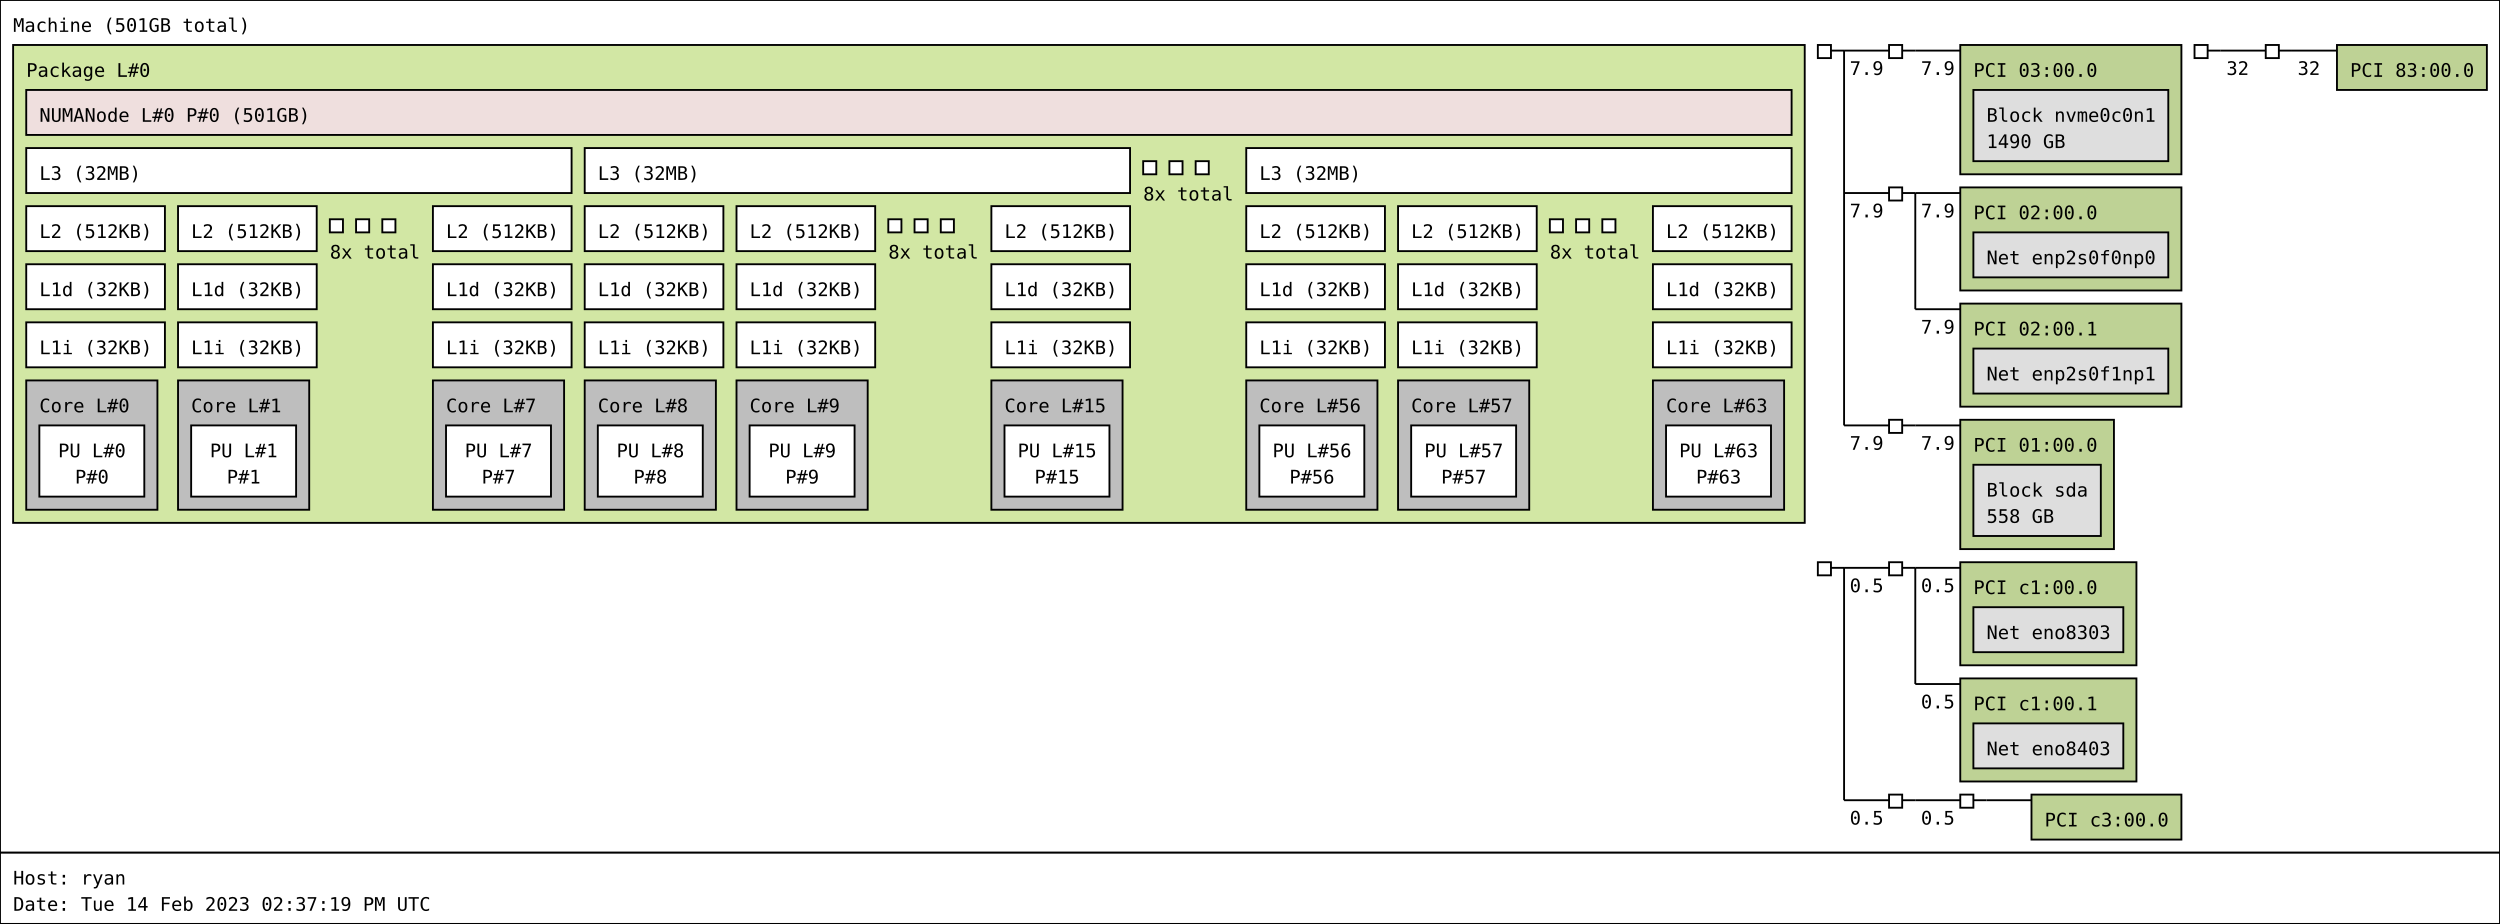
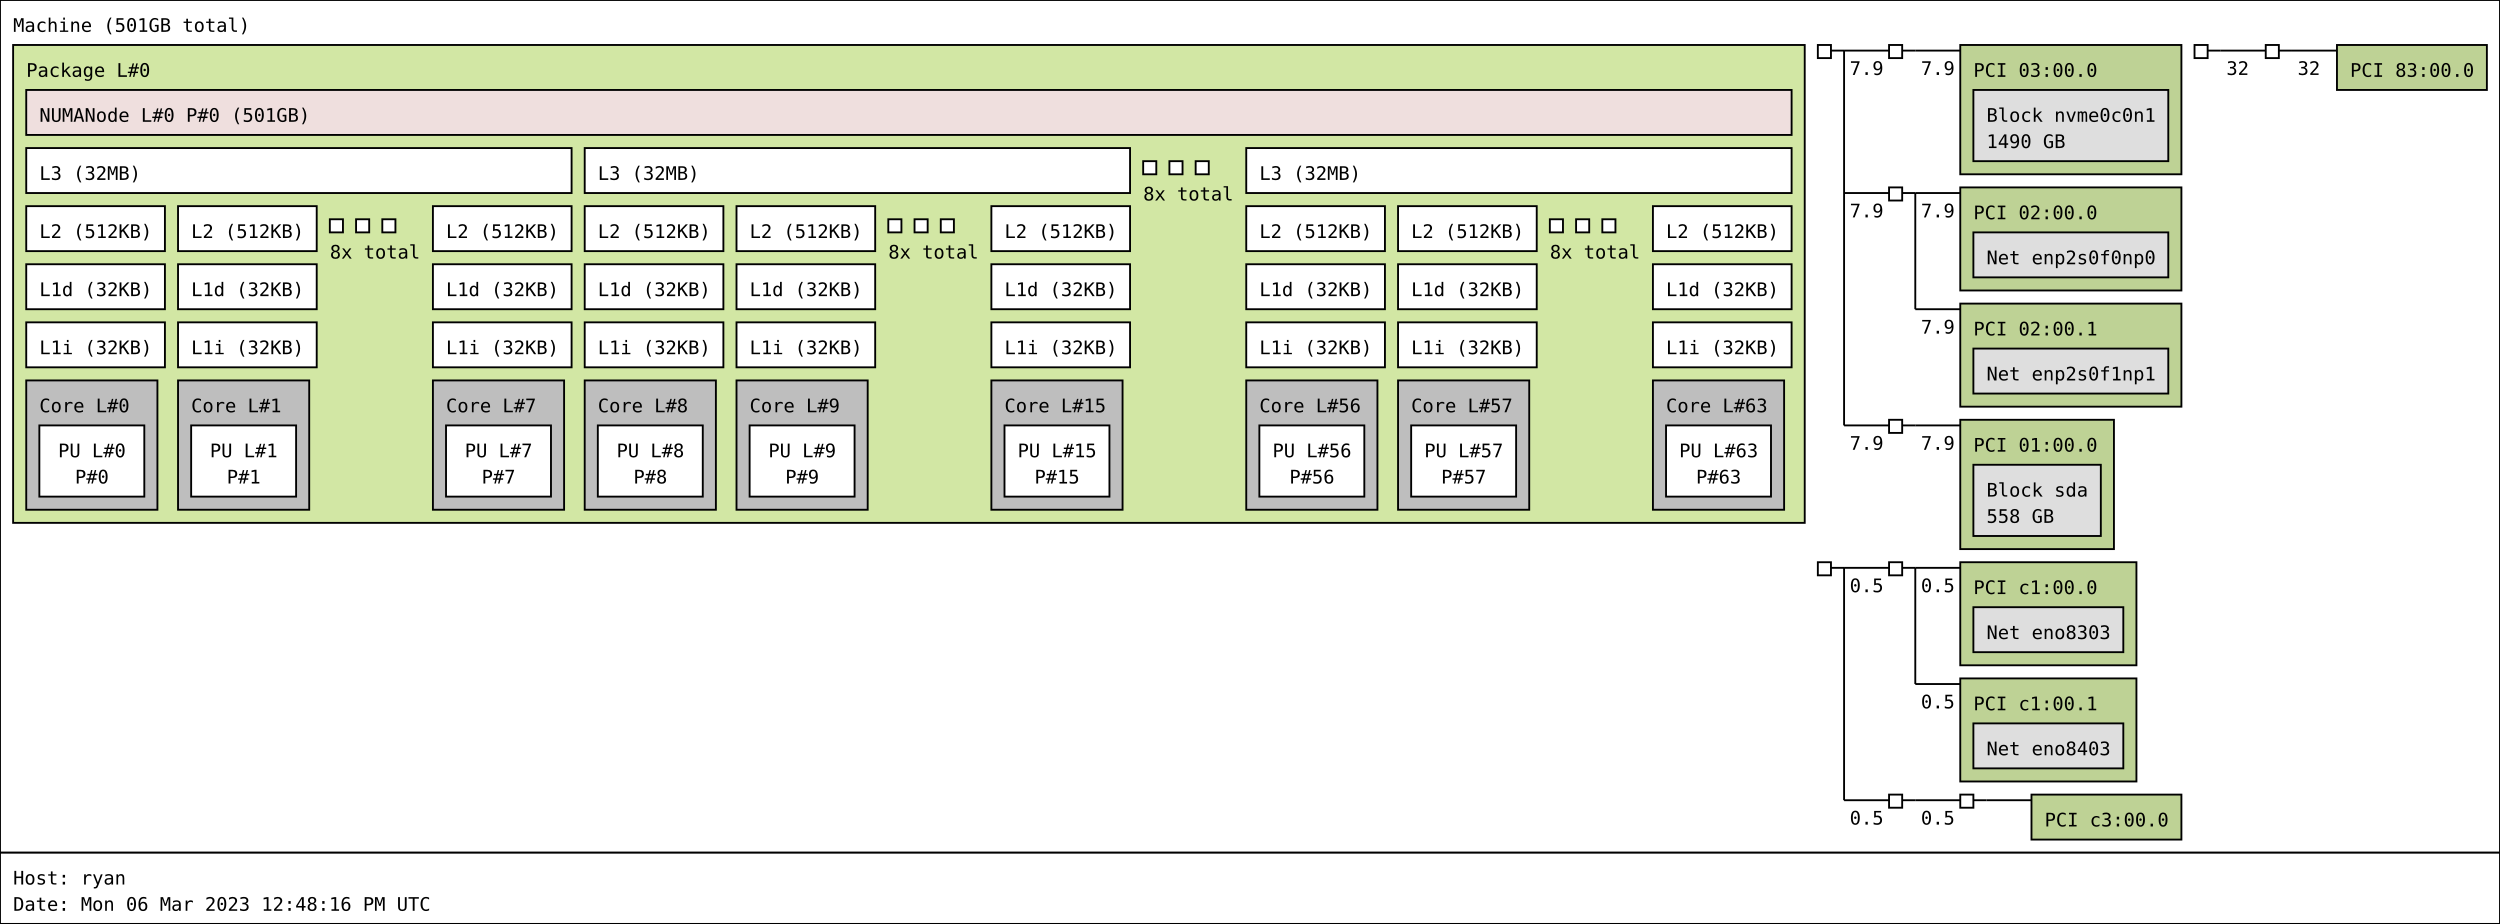
<svg xmlns="http://www.w3.org/2000/svg" width="1334px" height="493px" viewBox="0 0 1334px 493px" version="1.1">
  <rect id="Machine_0_rect" class="Machine" x="0" y="0" width="1334" height="455" fill="rgb(255,255,255)" stroke="rgb(0,0,0)" stroke-width="1" />
  <text id="Machine_0_text" class="Machine" font-family="Monospace" x="7" y="17" fill="rgb(0,0,0)" font-size="10px">Machine (501GB total)</text>
  <rect id="Package_0_rect" class="Package" x="7" y="24" width="956" height="255" fill="rgb(210,231,164)" stroke="rgb(0,0,0)" stroke-width="1" />
  <text id="Package_0_text" class="Package" font-family="Monospace" x="14" y="41" fill="rgb(0,0,0)" font-size="10px">Package L#0</text>
  <rect id="L3_0_rect" class="L3" x="14" y="79" width="291" height="24" fill="rgb(255,255,255)" stroke="rgb(0,0,0)" stroke-width="1" />
  <text id="L3_0_text" class="L3" font-family="Monospace" x="21" y="96" fill="rgb(0,0,0)" font-size="10px">L3 (32MB)</text>
  <rect id="L2_0_rect" class="L2" x="14" y="110" width="74" height="24" fill="rgb(255,255,255)" stroke="rgb(0,0,0)" stroke-width="1" />
  <text id="L2_0_text" class="L2" font-family="Monospace" x="21" y="127" fill="rgb(0,0,0)" font-size="10px">L2 (512KB)</text>
  <rect id="L1d_0_rect" class="L1d" x="14" y="141" width="74" height="24" fill="rgb(255,255,255)" stroke="rgb(0,0,0)" stroke-width="1" />
  <text id="L1d_0_text" class="L1d" font-family="Monospace" x="21" y="158" fill="rgb(0,0,0)" font-size="10px">L1d (32KB)</text>
  <rect id="L1i_0_rect" class="L1i" x="14" y="172" width="74" height="24" fill="rgb(255,255,255)" stroke="rgb(0,0,0)" stroke-width="1" />
  <text id="L1i_0_text" class="L1i" font-family="Monospace" x="21" y="189" fill="rgb(0,0,0)" font-size="10px">L1i (32KB)</text>
  <rect id="Core_0_rect" class="Core" x="14" y="203" width="70" height="69" fill="rgb(190,190,190)" stroke="rgb(0,0,0)" stroke-width="1" />
  <text id="Core_0_text" class="Core" font-family="Monospace" x="21" y="220" fill="rgb(0,0,0)" font-size="10px">Core L#0</text>
  <rect id="PU_0_rect" class="PU" x="21" y="227" width="56" height="38" fill="rgb(255,255,255)" stroke="rgb(0,0,0)" stroke-width="1" />
  <text id="PU_0_text" class="PU" font-family="Monospace" x="31" y="244" fill="rgb(0,0,0)" font-size="10px">PU L#0</text>
  <text id="PU_0_text_1" class="PU" font-family="Monospace" x="40" y="258" fill="rgb(0,0,0)" font-size="10px">P#0</text>
  <rect id="L2_1_rect" class="L2" x="95" y="110" width="74" height="24" fill="rgb(255,255,255)" stroke="rgb(0,0,0)" stroke-width="1" />
  <text id="L2_1_text" class="L2" font-family="Monospace" x="102" y="127" fill="rgb(0,0,0)" font-size="10px">L2 (512KB)</text>
  <rect id="L1d_1_rect" class="L1d" x="95" y="141" width="74" height="24" fill="rgb(255,255,255)" stroke="rgb(0,0,0)" stroke-width="1" />
  <text id="L1d_1_text" class="L1d" font-family="Monospace" x="102" y="158" fill="rgb(0,0,0)" font-size="10px">L1d (32KB)</text>
  <rect id="L1i_1_rect" class="L1i" x="95" y="172" width="74" height="24" fill="rgb(255,255,255)" stroke="rgb(0,0,0)" stroke-width="1" />
  <text id="L1i_1_text" class="L1i" font-family="Monospace" x="102" y="189" fill="rgb(0,0,0)" font-size="10px">L1i (32KB)</text>
  <rect id="Core_1_rect" class="Core" x="95" y="203" width="70" height="69" fill="rgb(190,190,190)" stroke="rgb(0,0,0)" stroke-width="1" />
  <text id="Core_1_text" class="Core" font-family="Monospace" x="102" y="220" fill="rgb(0,0,0)" font-size="10px">Core L#1</text>
  <rect id="PU_1_rect" class="PU" x="102" y="227" width="56" height="38" fill="rgb(255,255,255)" stroke="rgb(0,0,0)" stroke-width="1" />
  <text id="PU_1_text" class="PU" font-family="Monospace" x="112" y="244" fill="rgb(0,0,0)" font-size="10px">PU L#1</text>
  <text id="PU_1_text_1" class="PU" font-family="Monospace" x="121" y="258" fill="rgb(0,0,0)" font-size="10px">P#1</text>
  <rect id="L2_2_rect" class="L2" x="176" y="117" width="7" height="7" fill="rgb(255,255,255)" stroke="rgb(0,0,0)" stroke-width="1" />
  <rect id="L2_2_rect" class="L2" x="190" y="117" width="7" height="7" fill="rgb(255,255,255)" stroke="rgb(0,0,0)" stroke-width="1" />
  <rect id="L2_2_rect" class="L2" x="204" y="117" width="7" height="7" fill="rgb(255,255,255)" stroke="rgb(0,0,0)" stroke-width="1" />
  <text id="L2_2_text" class="L2" font-family="Monospace" x="176" y="138" fill="rgb(0,0,0)" font-size="10px">8x total</text>
  <rect id="L2_7_rect" class="L2" x="231" y="110" width="74" height="24" fill="rgb(255,255,255)" stroke="rgb(0,0,0)" stroke-width="1" />
  <text id="L2_7_text" class="L2" font-family="Monospace" x="238" y="127" fill="rgb(0,0,0)" font-size="10px">L2 (512KB)</text>
  <rect id="L1d_7_rect" class="L1d" x="231" y="141" width="74" height="24" fill="rgb(255,255,255)" stroke="rgb(0,0,0)" stroke-width="1" />
  <text id="L1d_7_text" class="L1d" font-family="Monospace" x="238" y="158" fill="rgb(0,0,0)" font-size="10px">L1d (32KB)</text>
  <rect id="L1i_7_rect" class="L1i" x="231" y="172" width="74" height="24" fill="rgb(255,255,255)" stroke="rgb(0,0,0)" stroke-width="1" />
  <text id="L1i_7_text" class="L1i" font-family="Monospace" x="238" y="189" fill="rgb(0,0,0)" font-size="10px">L1i (32KB)</text>
  <rect id="Core_7_rect" class="Core" x="231" y="203" width="70" height="69" fill="rgb(190,190,190)" stroke="rgb(0,0,0)" stroke-width="1" />
  <text id="Core_7_text" class="Core" font-family="Monospace" x="238" y="220" fill="rgb(0,0,0)" font-size="10px">Core L#7</text>
  <rect id="PU_7_rect" class="PU" x="238" y="227" width="56" height="38" fill="rgb(255,255,255)" stroke="rgb(0,0,0)" stroke-width="1" />
  <text id="PU_7_text" class="PU" font-family="Monospace" x="248" y="244" fill="rgb(0,0,0)" font-size="10px">PU L#7</text>
  <text id="PU_7_text_1" class="PU" font-family="Monospace" x="257" y="258" fill="rgb(0,0,0)" font-size="10px">P#7</text>
  <rect id="L3_1_rect" class="L3" x="312" y="79" width="291" height="24" fill="rgb(255,255,255)" stroke="rgb(0,0,0)" stroke-width="1" />
  <text id="L3_1_text" class="L3" font-family="Monospace" x="319" y="96" fill="rgb(0,0,0)" font-size="10px">L3 (32MB)</text>
  <rect id="L2_8_rect" class="L2" x="312" y="110" width="74" height="24" fill="rgb(255,255,255)" stroke="rgb(0,0,0)" stroke-width="1" />
  <text id="L2_8_text" class="L2" font-family="Monospace" x="319" y="127" fill="rgb(0,0,0)" font-size="10px">L2 (512KB)</text>
  <rect id="L1d_8_rect" class="L1d" x="312" y="141" width="74" height="24" fill="rgb(255,255,255)" stroke="rgb(0,0,0)" stroke-width="1" />
  <text id="L1d_8_text" class="L1d" font-family="Monospace" x="319" y="158" fill="rgb(0,0,0)" font-size="10px">L1d (32KB)</text>
  <rect id="L1i_8_rect" class="L1i" x="312" y="172" width="74" height="24" fill="rgb(255,255,255)" stroke="rgb(0,0,0)" stroke-width="1" />
  <text id="L1i_8_text" class="L1i" font-family="Monospace" x="319" y="189" fill="rgb(0,0,0)" font-size="10px">L1i (32KB)</text>
  <rect id="Core_8_rect" class="Core" x="312" y="203" width="70" height="69" fill="rgb(190,190,190)" stroke="rgb(0,0,0)" stroke-width="1" />
  <text id="Core_8_text" class="Core" font-family="Monospace" x="319" y="220" fill="rgb(0,0,0)" font-size="10px">Core L#8</text>
  <rect id="PU_8_rect" class="PU" x="319" y="227" width="56" height="38" fill="rgb(255,255,255)" stroke="rgb(0,0,0)" stroke-width="1" />
  <text id="PU_8_text" class="PU" font-family="Monospace" x="329" y="244" fill="rgb(0,0,0)" font-size="10px">PU L#8</text>
  <text id="PU_8_text_1" class="PU" font-family="Monospace" x="338" y="258" fill="rgb(0,0,0)" font-size="10px">P#8</text>
  <rect id="L2_9_rect" class="L2" x="393" y="110" width="74" height="24" fill="rgb(255,255,255)" stroke="rgb(0,0,0)" stroke-width="1" />
  <text id="L2_9_text" class="L2" font-family="Monospace" x="400" y="127" fill="rgb(0,0,0)" font-size="10px">L2 (512KB)</text>
  <rect id="L1d_9_rect" class="L1d" x="393" y="141" width="74" height="24" fill="rgb(255,255,255)" stroke="rgb(0,0,0)" stroke-width="1" />
  <text id="L1d_9_text" class="L1d" font-family="Monospace" x="400" y="158" fill="rgb(0,0,0)" font-size="10px">L1d (32KB)</text>
  <rect id="L1i_9_rect" class="L1i" x="393" y="172" width="74" height="24" fill="rgb(255,255,255)" stroke="rgb(0,0,0)" stroke-width="1" />
  <text id="L1i_9_text" class="L1i" font-family="Monospace" x="400" y="189" fill="rgb(0,0,0)" font-size="10px">L1i (32KB)</text>
  <rect id="Core_9_rect" class="Core" x="393" y="203" width="70" height="69" fill="rgb(190,190,190)" stroke="rgb(0,0,0)" stroke-width="1" />
  <text id="Core_9_text" class="Core" font-family="Monospace" x="400" y="220" fill="rgb(0,0,0)" font-size="10px">Core L#9</text>
  <rect id="PU_9_rect" class="PU" x="400" y="227" width="56" height="38" fill="rgb(255,255,255)" stroke="rgb(0,0,0)" stroke-width="1" />
  <text id="PU_9_text" class="PU" font-family="Monospace" x="410" y="244" fill="rgb(0,0,0)" font-size="10px">PU L#9</text>
  <text id="PU_9_text_1" class="PU" font-family="Monospace" x="419" y="258" fill="rgb(0,0,0)" font-size="10px">P#9</text>
  <rect id="L2_10_rect" class="L2" x="474" y="117" width="7" height="7" fill="rgb(255,255,255)" stroke="rgb(0,0,0)" stroke-width="1" />
  <rect id="L2_10_rect" class="L2" x="488" y="117" width="7" height="7" fill="rgb(255,255,255)" stroke="rgb(0,0,0)" stroke-width="1" />
  <rect id="L2_10_rect" class="L2" x="502" y="117" width="7" height="7" fill="rgb(255,255,255)" stroke="rgb(0,0,0)" stroke-width="1" />
  <text id="L2_10_text" class="L2" font-family="Monospace" x="474" y="138" fill="rgb(0,0,0)" font-size="10px">8x total</text>
  <rect id="L2_15_rect" class="L2" x="529" y="110" width="74" height="24" fill="rgb(255,255,255)" stroke="rgb(0,0,0)" stroke-width="1" />
  <text id="L2_15_text" class="L2" font-family="Monospace" x="536" y="127" fill="rgb(0,0,0)" font-size="10px">L2 (512KB)</text>
  <rect id="L1d_15_rect" class="L1d" x="529" y="141" width="74" height="24" fill="rgb(255,255,255)" stroke="rgb(0,0,0)" stroke-width="1" />
  <text id="L1d_15_text" class="L1d" font-family="Monospace" x="536" y="158" fill="rgb(0,0,0)" font-size="10px">L1d (32KB)</text>
  <rect id="L1i_15_rect" class="L1i" x="529" y="172" width="74" height="24" fill="rgb(255,255,255)" stroke="rgb(0,0,0)" stroke-width="1" />
  <text id="L1i_15_text" class="L1i" font-family="Monospace" x="536" y="189" fill="rgb(0,0,0)" font-size="10px">L1i (32KB)</text>
  <rect id="Core_15_rect" class="Core" x="529" y="203" width="70" height="69" fill="rgb(190,190,190)" stroke="rgb(0,0,0)" stroke-width="1" />
  <text id="Core_15_text" class="Core" font-family="Monospace" x="536" y="220" fill="rgb(0,0,0)" font-size="10px">Core L#15</text>
  <rect id="PU_15_rect" class="PU" x="536" y="227" width="56" height="38" fill="rgb(255,255,255)" stroke="rgb(0,0,0)" stroke-width="1" />
  <text id="PU_15_text" class="PU" font-family="Monospace" x="543" y="244" fill="rgb(0,0,0)" font-size="10px">PU L#15</text>
  <text id="PU_15_text_1" class="PU" font-family="Monospace" x="552" y="258" fill="rgb(0,0,0)" font-size="10px">P#15</text>
  <rect id="L3_2_rect" class="L3" x="610" y="86" width="7" height="7" fill="rgb(255,255,255)" stroke="rgb(0,0,0)" stroke-width="1" />
  <rect id="L3_2_rect" class="L3" x="624" y="86" width="7" height="7" fill="rgb(255,255,255)" stroke="rgb(0,0,0)" stroke-width="1" />
  <rect id="L3_2_rect" class="L3" x="638" y="86" width="7" height="7" fill="rgb(255,255,255)" stroke="rgb(0,0,0)" stroke-width="1" />
  <text id="L3_2_text" class="L3" font-family="Monospace" x="610" y="107" fill="rgb(0,0,0)" font-size="10px">8x total</text>
  <rect id="L3_7_rect" class="L3" x="665" y="79" width="291" height="24" fill="rgb(255,255,255)" stroke="rgb(0,0,0)" stroke-width="1" />
  <text id="L3_7_text" class="L3" font-family="Monospace" x="672" y="96" fill="rgb(0,0,0)" font-size="10px">L3 (32MB)</text>
  <rect id="L2_56_rect" class="L2" x="665" y="110" width="74" height="24" fill="rgb(255,255,255)" stroke="rgb(0,0,0)" stroke-width="1" />
  <text id="L2_56_text" class="L2" font-family="Monospace" x="672" y="127" fill="rgb(0,0,0)" font-size="10px">L2 (512KB)</text>
  <rect id="L1d_56_rect" class="L1d" x="665" y="141" width="74" height="24" fill="rgb(255,255,255)" stroke="rgb(0,0,0)" stroke-width="1" />
  <text id="L1d_56_text" class="L1d" font-family="Monospace" x="672" y="158" fill="rgb(0,0,0)" font-size="10px">L1d (32KB)</text>
  <rect id="L1i_56_rect" class="L1i" x="665" y="172" width="74" height="24" fill="rgb(255,255,255)" stroke="rgb(0,0,0)" stroke-width="1" />
  <text id="L1i_56_text" class="L1i" font-family="Monospace" x="672" y="189" fill="rgb(0,0,0)" font-size="10px">L1i (32KB)</text>
  <rect id="Core_56_rect" class="Core" x="665" y="203" width="70" height="69" fill="rgb(190,190,190)" stroke="rgb(0,0,0)" stroke-width="1" />
  <text id="Core_56_text" class="Core" font-family="Monospace" x="672" y="220" fill="rgb(0,0,0)" font-size="10px">Core L#56</text>
  <rect id="PU_56_rect" class="PU" x="672" y="227" width="56" height="38" fill="rgb(255,255,255)" stroke="rgb(0,0,0)" stroke-width="1" />
  <text id="PU_56_text" class="PU" font-family="Monospace" x="679" y="244" fill="rgb(0,0,0)" font-size="10px">PU L#56</text>
  <text id="PU_56_text_1" class="PU" font-family="Monospace" x="688" y="258" fill="rgb(0,0,0)" font-size="10px">P#56</text>
  <rect id="L2_57_rect" class="L2" x="746" y="110" width="74" height="24" fill="rgb(255,255,255)" stroke="rgb(0,0,0)" stroke-width="1" />
  <text id="L2_57_text" class="L2" font-family="Monospace" x="753" y="127" fill="rgb(0,0,0)" font-size="10px">L2 (512KB)</text>
  <rect id="L1d_57_rect" class="L1d" x="746" y="141" width="74" height="24" fill="rgb(255,255,255)" stroke="rgb(0,0,0)" stroke-width="1" />
  <text id="L1d_57_text" class="L1d" font-family="Monospace" x="753" y="158" fill="rgb(0,0,0)" font-size="10px">L1d (32KB)</text>
  <rect id="L1i_57_rect" class="L1i" x="746" y="172" width="74" height="24" fill="rgb(255,255,255)" stroke="rgb(0,0,0)" stroke-width="1" />
  <text id="L1i_57_text" class="L1i" font-family="Monospace" x="753" y="189" fill="rgb(0,0,0)" font-size="10px">L1i (32KB)</text>
  <rect id="Core_57_rect" class="Core" x="746" y="203" width="70" height="69" fill="rgb(190,190,190)" stroke="rgb(0,0,0)" stroke-width="1" />
  <text id="Core_57_text" class="Core" font-family="Monospace" x="753" y="220" fill="rgb(0,0,0)" font-size="10px">Core L#57</text>
  <rect id="PU_57_rect" class="PU" x="753" y="227" width="56" height="38" fill="rgb(255,255,255)" stroke="rgb(0,0,0)" stroke-width="1" />
  <text id="PU_57_text" class="PU" font-family="Monospace" x="760" y="244" fill="rgb(0,0,0)" font-size="10px">PU L#57</text>
  <text id="PU_57_text_1" class="PU" font-family="Monospace" x="769" y="258" fill="rgb(0,0,0)" font-size="10px">P#57</text>
  <rect id="L2_58_rect" class="L2" x="827" y="117" width="7" height="7" fill="rgb(255,255,255)" stroke="rgb(0,0,0)" stroke-width="1" />
  <rect id="L2_58_rect" class="L2" x="841" y="117" width="7" height="7" fill="rgb(255,255,255)" stroke="rgb(0,0,0)" stroke-width="1" />
  <rect id="L2_58_rect" class="L2" x="855" y="117" width="7" height="7" fill="rgb(255,255,255)" stroke="rgb(0,0,0)" stroke-width="1" />
  <text id="L2_58_text" class="L2" font-family="Monospace" x="827" y="138" fill="rgb(0,0,0)" font-size="10px">8x total</text>
  <rect id="L2_63_rect" class="L2" x="882" y="110" width="74" height="24" fill="rgb(255,255,255)" stroke="rgb(0,0,0)" stroke-width="1" />
  <text id="L2_63_text" class="L2" font-family="Monospace" x="889" y="127" fill="rgb(0,0,0)" font-size="10px">L2 (512KB)</text>
  <rect id="L1d_63_rect" class="L1d" x="882" y="141" width="74" height="24" fill="rgb(255,255,255)" stroke="rgb(0,0,0)" stroke-width="1" />
  <text id="L1d_63_text" class="L1d" font-family="Monospace" x="889" y="158" fill="rgb(0,0,0)" font-size="10px">L1d (32KB)</text>
  <rect id="L1i_63_rect" class="L1i" x="882" y="172" width="74" height="24" fill="rgb(255,255,255)" stroke="rgb(0,0,0)" stroke-width="1" />
  <text id="L1i_63_text" class="L1i" font-family="Monospace" x="889" y="189" fill="rgb(0,0,0)" font-size="10px">L1i (32KB)</text>
  <rect id="Core_63_rect" class="Core" x="882" y="203" width="70" height="69" fill="rgb(190,190,190)" stroke="rgb(0,0,0)" stroke-width="1" />
  <text id="Core_63_text" class="Core" font-family="Monospace" x="889" y="220" fill="rgb(0,0,0)" font-size="10px">Core L#63</text>
  <rect id="PU_63_rect" class="PU" x="889" y="227" width="56" height="38" fill="rgb(255,255,255)" stroke="rgb(0,0,0)" stroke-width="1" />
  <text id="PU_63_text" class="PU" font-family="Monospace" x="896" y="244" fill="rgb(0,0,0)" font-size="10px">PU L#63</text>
  <text id="PU_63_text_1" class="PU" font-family="Monospace" x="905" y="258" fill="rgb(0,0,0)" font-size="10px">P#63</text>
  <rect id="NUMANode_0_rect" class="NUMANode" x="14" y="48" width="942" height="24" fill="rgb(239,223,222)" stroke="rgb(0,0,0)" stroke-width="1" />
  <text id="NUMANode_0_text" class="NUMANode" font-family="Monospace" x="21" y="65" fill="rgb(0,0,0)" font-size="10px">NUMANode L#0 P#0 (501GB)</text>
  <rect id="HostBridge_0_rect" class="HostBridge" x="970" y="24" width="7" height="7" fill="rgb(255,255,255)" stroke="rgb(0,0,0)" stroke-width="1" />
  <line id="HostBridge_0_line" class="HostBridge" x1="977" y1="27" x2="984" y2="27" stroke="rgb(0,0,0)" stroke-width="1" />
  <line id="HostBridge_0_line_2" class="HostBridge" x1="984" y1="27" x2="1008" y2="27" stroke="rgb(0,0,0)" stroke-width="1" />
  <text id="HostBridge_0_text_2" class="HostBridge" font-family="Monospace" x="987" y="40" fill="rgb(0,0,0)" font-size="10px">7.9</text>
  <line id="HostBridge_0_line_3" class="HostBridge" x1="984" y1="103" x2="1008" y2="103" stroke="rgb(0,0,0)" stroke-width="1" />
  <text id="HostBridge_0_text_3" class="HostBridge" font-family="Monospace" x="987" y="116" fill="rgb(0,0,0)" font-size="10px">7.9</text>
  <line id="HostBridge_0_line_4" class="HostBridge" x1="984" y1="227" x2="1008" y2="227" stroke="rgb(0,0,0)" stroke-width="1" />
  <text id="HostBridge_0_text_4" class="HostBridge" font-family="Monospace" x="987" y="240" fill="rgb(0,0,0)" font-size="10px">7.9</text>
  <line id="HostBridge_0_line_1" class="HostBridge" x1="984" y1="27" x2="984" y2="227" stroke="rgb(0,0,0)" stroke-width="1" />
  <rect id="PCIBridge_1_rect" class="PCIBridge" x="1008" y="24" width="7" height="7" fill="rgb(255,255,255)" stroke="rgb(0,0,0)" stroke-width="1" />
  <line id="PCIBridge_1_line" class="PCIBridge" x1="1015" y1="27" x2="1022" y2="27" stroke="rgb(0,0,0)" stroke-width="1" />
  <line id="PCIBridge_1_line_2" class="PCIBridge" x1="1022" y1="27" x2="1046" y2="27" stroke="rgb(0,0,0)" stroke-width="1" />
  <text id="PCIBridge_1_text_2" class="PCIBridge" font-family="Monospace" x="1025" y="40" fill="rgb(0,0,0)" font-size="10px">7.9</text>
  <line id="PCIBridge_1_line_1" class="PCIBridge" x1="1022" y1="27" x2="1022" y2="27" stroke="rgb(0,0,0)" stroke-width="1" />
  <rect id="PCI_0_rect" class="PCI" x="1046" y="24" width="118" height="69" fill="rgb(190,210,149)" stroke="rgb(0,0,0)" stroke-width="1" />
  <text id="PCI_0_text" class="PCI" font-family="Monospace" x="1053" y="41" fill="rgb(0,0,0)" font-size="10px">PCI 03:00.0</text>
  <rect id="Block_0_rect" class="Block" x="1053" y="48" width="104" height="38" fill="rgb(222,222,222)" stroke="rgb(0,0,0)" stroke-width="1" />
  <text id="Block_0_text" class="Block" font-family="Monospace" x="1060" y="65" fill="rgb(0,0,0)" font-size="10px">Block nvme0c0n1</text>
  <text id="Block_0_text_1" class="Block" font-family="Monospace" x="1060" y="79" fill="rgb(0,0,0)" font-size="10px">1490 GB</text>
  <rect id="PCIBridge_2_rect" class="PCIBridge" x="1008" y="100" width="7" height="7" fill="rgb(255,255,255)" stroke="rgb(0,0,0)" stroke-width="1" />
  <line id="PCIBridge_2_line" class="PCIBridge" x1="1015" y1="103" x2="1022" y2="103" stroke="rgb(0,0,0)" stroke-width="1" />
  <line id="PCIBridge_2_line_2" class="PCIBridge" x1="1022" y1="103" x2="1046" y2="103" stroke="rgb(0,0,0)" stroke-width="1" />
  <text id="PCIBridge_2_text_2" class="PCIBridge" font-family="Monospace" x="1025" y="116" fill="rgb(0,0,0)" font-size="10px">7.9</text>
  <line id="PCIBridge_2_line_3" class="PCIBridge" x1="1022" y1="165" x2="1046" y2="165" stroke="rgb(0,0,0)" stroke-width="1" />
  <text id="PCIBridge_2_text_3" class="PCIBridge" font-family="Monospace" x="1025" y="178" fill="rgb(0,0,0)" font-size="10px">7.9</text>
  <line id="PCIBridge_2_line_1" class="PCIBridge" x1="1022" y1="103" x2="1022" y2="165" stroke="rgb(0,0,0)" stroke-width="1" />
  <rect id="PCI_1_rect" class="PCI" x="1046" y="100" width="118" height="55" fill="rgb(190,210,149)" stroke="rgb(0,0,0)" stroke-width="1" />
  <text id="PCI_1_text" class="PCI" font-family="Monospace" x="1053" y="117" fill="rgb(0,0,0)" font-size="10px">PCI 02:00.0</text>
  <rect id="Net_1_rect" class="Net" x="1053" y="124" width="104" height="24" fill="rgb(222,222,222)" stroke="rgb(0,0,0)" stroke-width="1" />
  <text id="Net_1_text" class="Net" font-family="Monospace" x="1060" y="141" fill="rgb(0,0,0)" font-size="10px">Net enp2s0f0np0</text>
  <rect id="PCI_2_rect" class="PCI" x="1046" y="162" width="118" height="55" fill="rgb(190,210,149)" stroke="rgb(0,0,0)" stroke-width="1" />
  <text id="PCI_2_text" class="PCI" font-family="Monospace" x="1053" y="179" fill="rgb(0,0,0)" font-size="10px">PCI 02:00.1</text>
  <rect id="Net_2_rect" class="Net" x="1053" y="186" width="104" height="24" fill="rgb(222,222,222)" stroke="rgb(0,0,0)" stroke-width="1" />
  <text id="Net_2_text" class="Net" font-family="Monospace" x="1060" y="203" fill="rgb(0,0,0)" font-size="10px">Net enp2s0f1np1</text>
  <rect id="PCIBridge_3_rect" class="PCIBridge" x="1008" y="224" width="7" height="7" fill="rgb(255,255,255)" stroke="rgb(0,0,0)" stroke-width="1" />
  <line id="PCIBridge_3_line" class="PCIBridge" x1="1015" y1="227" x2="1022" y2="227" stroke="rgb(0,0,0)" stroke-width="1" />
  <line id="PCIBridge_3_line_2" class="PCIBridge" x1="1022" y1="227" x2="1046" y2="227" stroke="rgb(0,0,0)" stroke-width="1" />
  <text id="PCIBridge_3_text_2" class="PCIBridge" font-family="Monospace" x="1025" y="240" fill="rgb(0,0,0)" font-size="10px">7.9</text>
  <line id="PCIBridge_3_line_1" class="PCIBridge" x1="1022" y1="227" x2="1022" y2="227" stroke="rgb(0,0,0)" stroke-width="1" />
  <rect id="PCI_3_rect" class="PCI" x="1046" y="224" width="82" height="69" fill="rgb(190,210,149)" stroke="rgb(0,0,0)" stroke-width="1" />
  <text id="PCI_3_text" class="PCI" font-family="Monospace" x="1053" y="241" fill="rgb(0,0,0)" font-size="10px">PCI 01:00.0</text>
  <rect id="Block_3_rect" class="Block" x="1053" y="248" width="68" height="38" fill="rgb(222,222,222)" stroke="rgb(0,0,0)" stroke-width="1" />
  <text id="Block_3_text" class="Block" font-family="Monospace" x="1060" y="265" fill="rgb(0,0,0)" font-size="10px">Block sda</text>
  <text id="Block_3_text_1" class="Block" font-family="Monospace" x="1060" y="279" fill="rgb(0,0,0)" font-size="10px">558 GB</text>
  <rect id="HostBridge_4_rect" class="HostBridge" x="1171" y="24" width="7" height="7" fill="rgb(255,255,255)" stroke="rgb(0,0,0)" stroke-width="1" />
  <line id="HostBridge_4_line" class="HostBridge" x1="1178" y1="27" x2="1185" y2="27" stroke="rgb(0,0,0)" stroke-width="1" />
  <line id="HostBridge_4_line_2" class="HostBridge" x1="1185" y1="27" x2="1209" y2="27" stroke="rgb(0,0,0)" stroke-width="1" />
  <text id="HostBridge_4_text_2" class="HostBridge" font-family="Monospace" x="1188" y="40" fill="rgb(0,0,0)" font-size="10px">32</text>
  <line id="HostBridge_4_line_1" class="HostBridge" x1="1185" y1="27" x2="1185" y2="27" stroke="rgb(0,0,0)" stroke-width="1" />
  <rect id="PCIBridge_5_rect" class="PCIBridge" x="1209" y="24" width="7" height="7" fill="rgb(255,255,255)" stroke="rgb(0,0,0)" stroke-width="1" />
  <line id="PCIBridge_5_line" class="PCIBridge" x1="1216" y1="27" x2="1223" y2="27" stroke="rgb(0,0,0)" stroke-width="1" />
  <line id="PCIBridge_5_line_2" class="PCIBridge" x1="1223" y1="27" x2="1247" y2="27" stroke="rgb(0,0,0)" stroke-width="1" />
  <text id="PCIBridge_5_text_2" class="PCIBridge" font-family="Monospace" x="1226" y="40" fill="rgb(0,0,0)" font-size="10px">32</text>
  <line id="PCIBridge_5_line_1" class="PCIBridge" x1="1223" y1="27" x2="1223" y2="27" stroke="rgb(0,0,0)" stroke-width="1" />
  <rect id="PCI_4_rect" class="PCI" x="1247" y="24" width="80" height="24" fill="rgb(190,210,149)" stroke="rgb(0,0,0)" stroke-width="1" />
  <text id="PCI_4_text" class="PCI" font-family="Monospace" x="1254" y="41" fill="rgb(0,0,0)" font-size="10px">PCI 83:00.0</text>
  <rect id="HostBridge_6_rect" class="HostBridge" x="970" y="300" width="7" height="7" fill="rgb(255,255,255)" stroke="rgb(0,0,0)" stroke-width="1" />
  <line id="HostBridge_6_line" class="HostBridge" x1="977" y1="303" x2="984" y2="303" stroke="rgb(0,0,0)" stroke-width="1" />
  <line id="HostBridge_6_line_2" class="HostBridge" x1="984" y1="303" x2="1008" y2="303" stroke="rgb(0,0,0)" stroke-width="1" />
  <text id="HostBridge_6_text_2" class="HostBridge" font-family="Monospace" x="987" y="316" fill="rgb(0,0,0)" font-size="10px">0.5</text>
  <line id="HostBridge_6_line_3" class="HostBridge" x1="984" y1="427" x2="1008" y2="427" stroke="rgb(0,0,0)" stroke-width="1" />
  <text id="HostBridge_6_text_3" class="HostBridge" font-family="Monospace" x="987" y="440" fill="rgb(0,0,0)" font-size="10px">0.5</text>
  <line id="HostBridge_6_line_1" class="HostBridge" x1="984" y1="303" x2="984" y2="427" stroke="rgb(0,0,0)" stroke-width="1" />
  <rect id="PCIBridge_7_rect" class="PCIBridge" x="1008" y="300" width="7" height="7" fill="rgb(255,255,255)" stroke="rgb(0,0,0)" stroke-width="1" />
  <line id="PCIBridge_7_line" class="PCIBridge" x1="1015" y1="303" x2="1022" y2="303" stroke="rgb(0,0,0)" stroke-width="1" />
  <line id="PCIBridge_7_line_2" class="PCIBridge" x1="1022" y1="303" x2="1046" y2="303" stroke="rgb(0,0,0)" stroke-width="1" />
  <text id="PCIBridge_7_text_2" class="PCIBridge" font-family="Monospace" x="1025" y="316" fill="rgb(0,0,0)" font-size="10px">0.5</text>
  <line id="PCIBridge_7_line_3" class="PCIBridge" x1="1022" y1="365" x2="1046" y2="365" stroke="rgb(0,0,0)" stroke-width="1" />
  <text id="PCIBridge_7_text_3" class="PCIBridge" font-family="Monospace" x="1025" y="378" fill="rgb(0,0,0)" font-size="10px">0.5</text>
  <line id="PCIBridge_7_line_1" class="PCIBridge" x1="1022" y1="303" x2="1022" y2="365" stroke="rgb(0,0,0)" stroke-width="1" />
  <rect id="PCI_5_rect" class="PCI" x="1046" y="300" width="94" height="55" fill="rgb(190,210,149)" stroke="rgb(0,0,0)" stroke-width="1" />
  <text id="PCI_5_text" class="PCI" font-family="Monospace" x="1053" y="317" fill="rgb(0,0,0)" font-size="10px">PCI c1:00.0</text>
  <rect id="Net_4_rect" class="Net" x="1053" y="324" width="80" height="24" fill="rgb(222,222,222)" stroke="rgb(0,0,0)" stroke-width="1" />
  <text id="Net_4_text" class="Net" font-family="Monospace" x="1060" y="341" fill="rgb(0,0,0)" font-size="10px">Net eno8303</text>
  <rect id="PCI_6_rect" class="PCI" x="1046" y="362" width="94" height="55" fill="rgb(190,210,149)" stroke="rgb(0,0,0)" stroke-width="1" />
  <text id="PCI_6_text" class="PCI" font-family="Monospace" x="1053" y="379" fill="rgb(0,0,0)" font-size="10px">PCI c1:00.1</text>
  <rect id="Net_5_rect" class="Net" x="1053" y="386" width="80" height="24" fill="rgb(222,222,222)" stroke="rgb(0,0,0)" stroke-width="1" />
  <text id="Net_5_text" class="Net" font-family="Monospace" x="1060" y="403" fill="rgb(0,0,0)" font-size="10px">Net eno8403</text>
  <rect id="PCIBridge_8_rect" class="PCIBridge" x="1008" y="424" width="7" height="7" fill="rgb(255,255,255)" stroke="rgb(0,0,0)" stroke-width="1" />
  <line id="PCIBridge_8_line" class="PCIBridge" x1="1015" y1="427" x2="1022" y2="427" stroke="rgb(0,0,0)" stroke-width="1" />
  <line id="PCIBridge_8_line_2" class="PCIBridge" x1="1022" y1="427" x2="1046" y2="427" stroke="rgb(0,0,0)" stroke-width="1" />
  <text id="PCIBridge_8_text_2" class="PCIBridge" font-family="Monospace" x="1025" y="440" fill="rgb(0,0,0)" font-size="10px">0.5</text>
  <line id="PCIBridge_8_line_1" class="PCIBridge" x1="1022" y1="427" x2="1022" y2="427" stroke="rgb(0,0,0)" stroke-width="1" />
  <rect id="PCIBridge_9_rect" class="PCIBridge" x="1046" y="424" width="7" height="7" fill="rgb(255,255,255)" stroke="rgb(0,0,0)" stroke-width="1" />
  <line id="PCIBridge_9_line" class="PCIBridge" x1="1053" y1="427" x2="1060" y2="427" stroke="rgb(0,0,0)" stroke-width="1" />
  <line id="PCIBridge_9_line_2" class="PCIBridge" x1="1060" y1="427" x2="1084" y2="427" stroke="rgb(0,0,0)" stroke-width="1" />
  <line id="PCIBridge_9_line_1" class="PCIBridge" x1="1060" y1="427" x2="1060" y2="427" stroke="rgb(0,0,0)" stroke-width="1" />
  <rect id="PCI_7_rect" class="PCI" x="1084" y="424" width="80" height="24" fill="rgb(190,210,149)" stroke="rgb(0,0,0)" stroke-width="1" />
  <text id="PCI_7_text" class="PCI" font-family="Monospace" x="1091" y="441" fill="rgb(0,0,0)" font-size="10px">PCI c3:00.0</text>
  <rect id="anon_rect" x="0" y="455" width="1334" height="38" fill="rgb(255,255,255)" stroke="rgb(0,0,0)" stroke-width="1" />
  <text id="anon_text" font-family="Monospace" x="7" y="472" fill="rgb(0,0,0)" font-size="10px">Host: ryan</text>
-   <text id="anon_text_1" font-family="Monospace" x="7" y="486" fill="rgb(0,0,0)" font-size="10px">Date: Tue 14 Feb 2023 02:37:19 PM UTC</text>
+   <text id="anon_text_1" font-family="Monospace" x="7" y="486" fill="rgb(0,0,0)" font-size="10px">Date: Mon 06 Mar 2023 12:48:16 PM UTC</text>
</svg>
